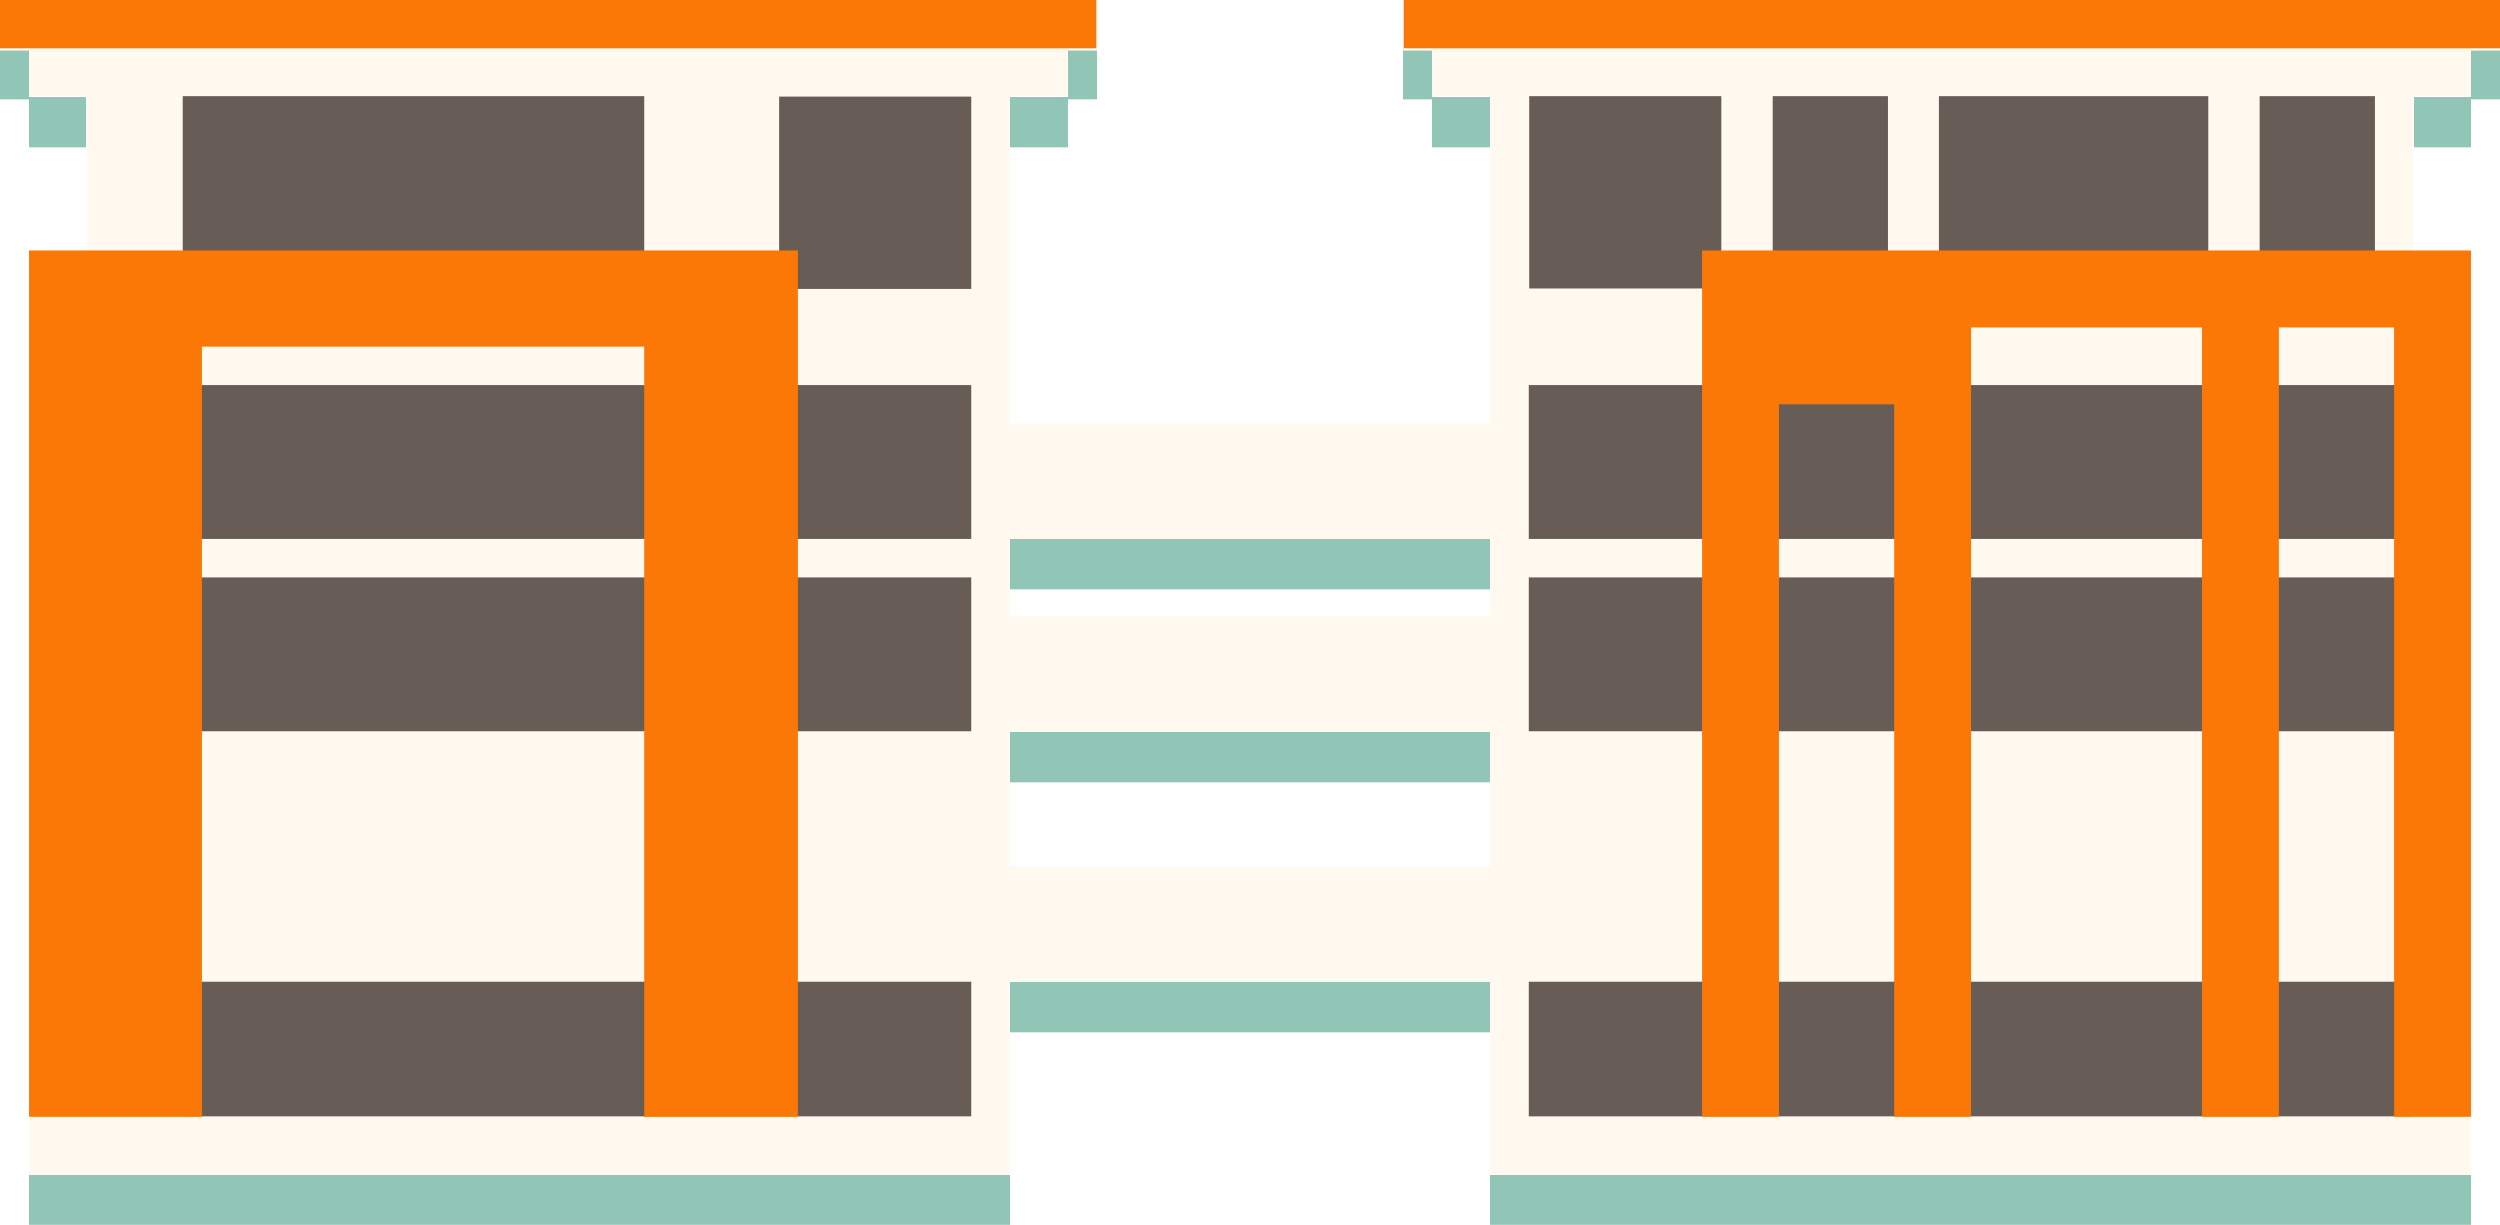
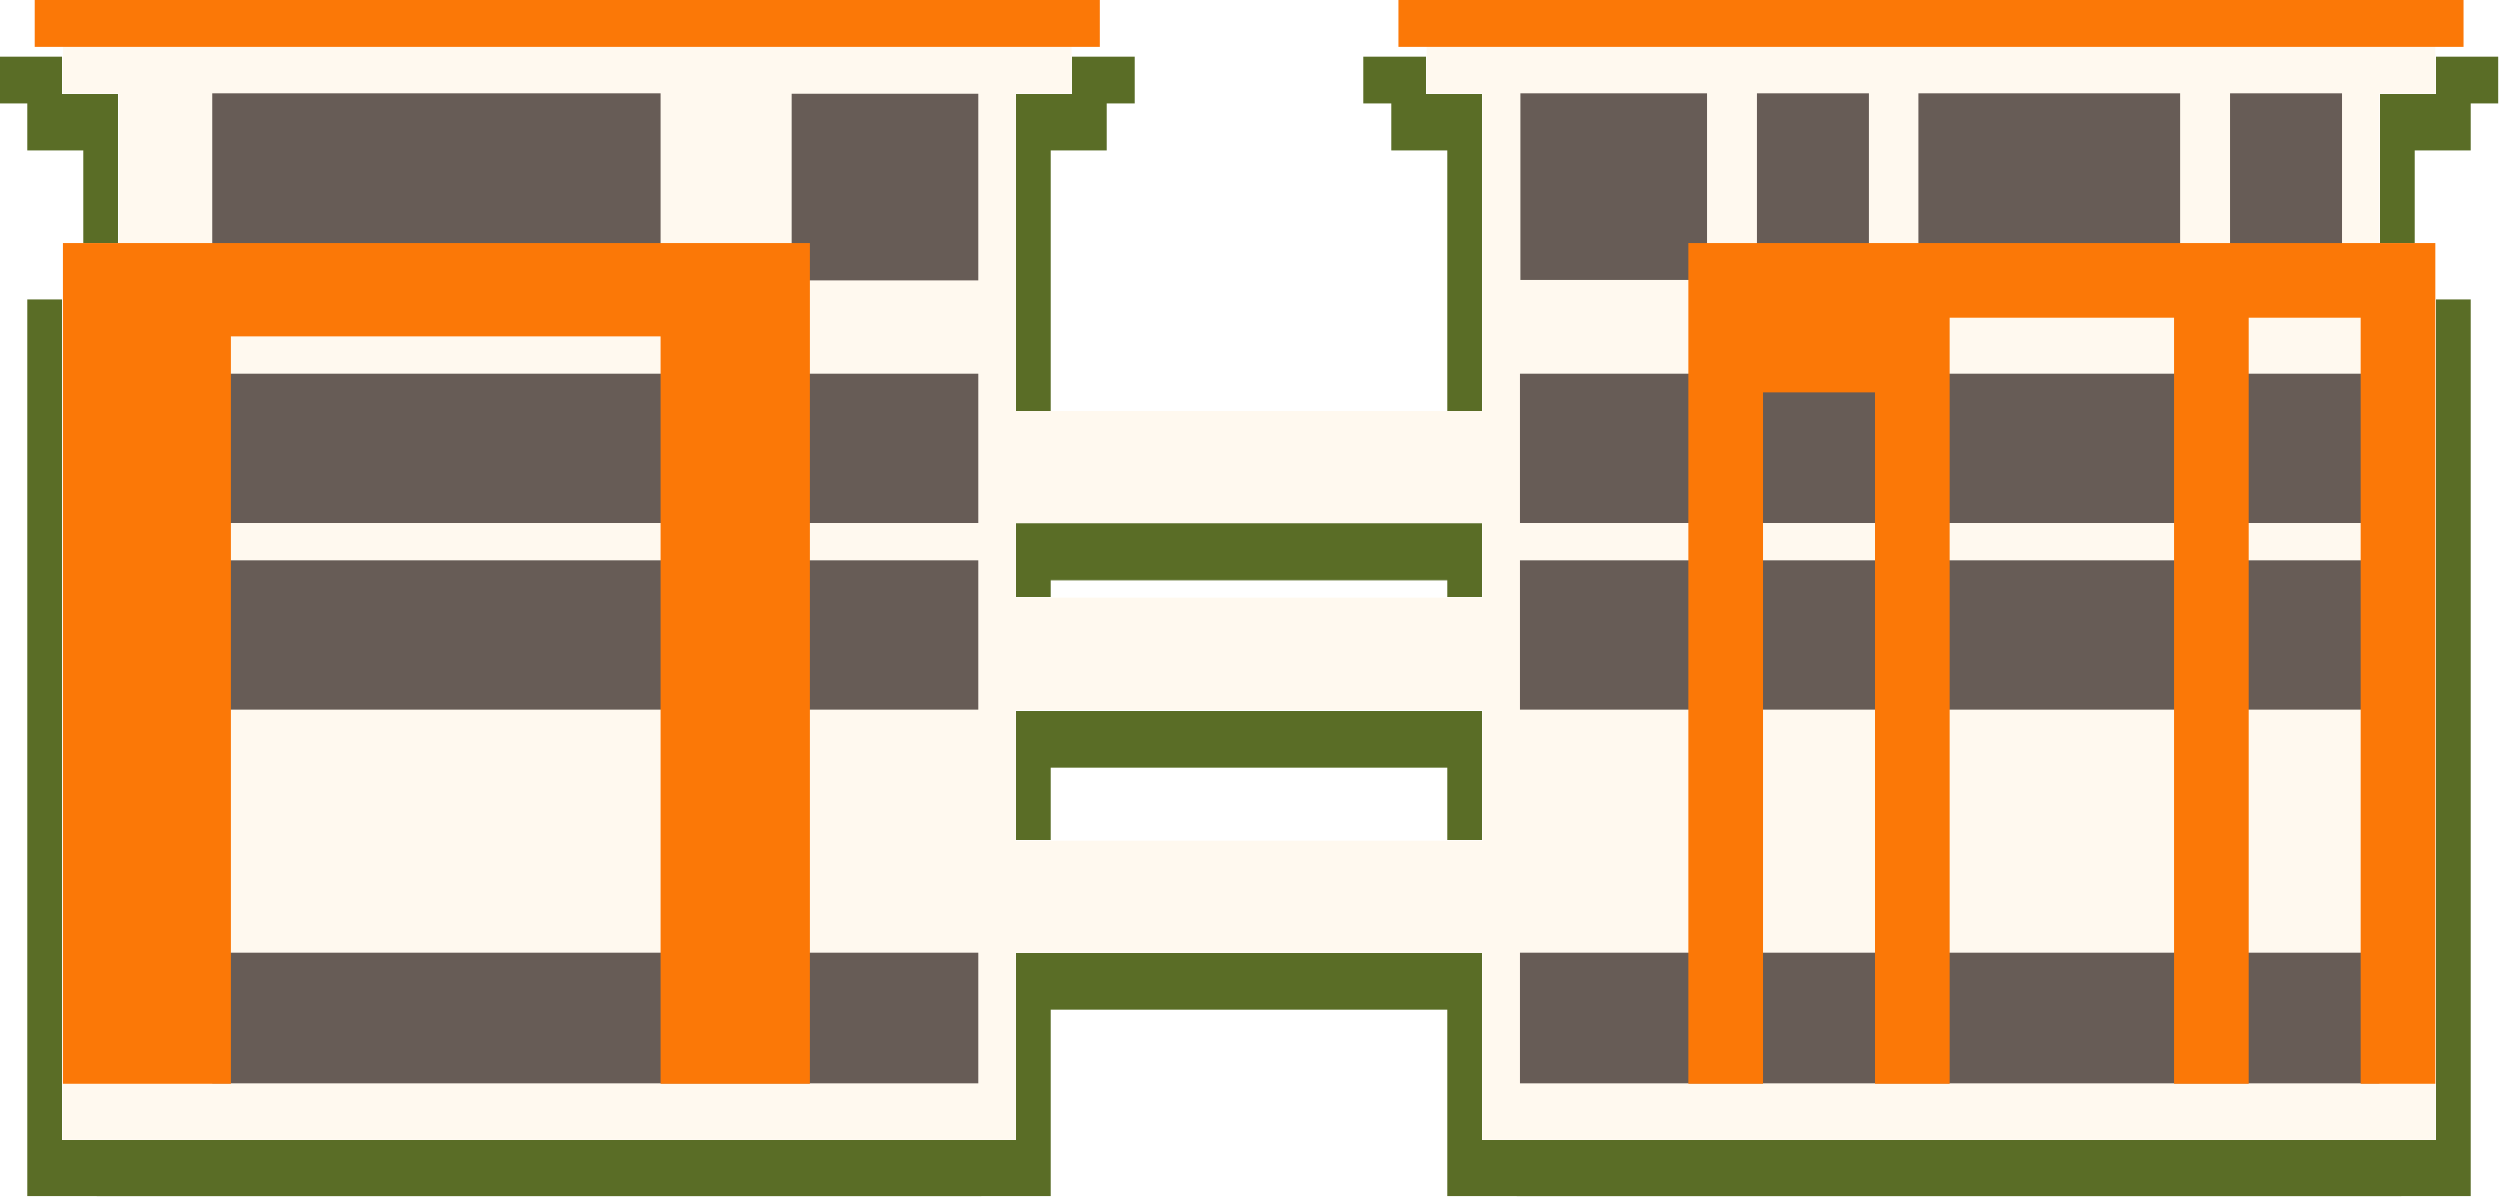
- <svg xmlns="http://www.w3.org/2000/svg" width="298" height="146" viewBox="0 0 298 146" fill="none">
-   <g filter="url(#filter0_d_4752_5120)">
-     <path d="M294.538 11.462V0H287.669H177.649H170.78V11.462H177.649V50.487H120.35V11.462H127.219V0H120.35H10.331H3.461V11.462H10.331V125.072H3.461V140H10.331H120.35V125.072V117.022H177.649V125.072V140H287.669H294.538V125.072H287.669V11.462H294.538ZM120.35 64.242H177.649V73.412H120.35V64.242ZM120.35 103.267V87.22H177.649V103.267H120.35Z" fill="#FFF9EF" />
-     <path d="M115.772 34.44H92.873V11.515H115.772V34.44ZM205.182 11.462H182.284V34.386H205.182V11.462ZM263.227 11.462H231.116V34.386H263.227V11.462ZM283.09 11.462H269.351V34.386H283.09V11.462ZM225.045 11.462H211.306V34.386H225.045V11.462ZM76.791 11.462H21.781V34.386H76.791V11.462ZM115.772 45.902H21.781V64.242H115.772V45.902ZM115.772 68.827H21.781V87.166H115.772V68.827ZM115.772 117.022H21.781V133.069H115.772V117.022ZM287.67 45.902H182.231V64.242H287.67V45.902ZM287.67 68.827H182.231V87.166H287.67V68.827ZM287.67 117.022H182.231V133.069H287.67V117.022Z" fill="#675C56" />
-     <path d="M130.681 5.758H0V0H130.681V5.758ZM298 0H167.319V5.758H298V0ZM202.891 29.855V133.123H212.051V48.195H225.79V133.123H234.949V39.025H262.481V133.123H271.64V39.025H285.379V133.123H294.539V29.855H202.891ZM3.461 29.855V133.123H24.07V41.318H76.79V133.123H95.109V29.855H3.461Z" fill="#FB7807" />
+ <svg xmlns="http://www.w3.org/2000/svg" width="576" height="276" viewBox="0 0 576 276" fill="none">
+   <g filter="url(#filter0_dd_4599_34763)">
+     <path d="M561.1 21.5V0H548.2H341.6H328.7V21.5H341.6V94.7H234V21.5H246.9V0H234H27.4H14.5V21.5H27.4V234.6H14.5V262.6H27.4H234V234.6V219.5H341.6V234.6V262.6H548.2H561.1V234.6H548.2V21.5H561.1ZM234 120.5H341.6V137.7H234V120.5ZM234 193.7V163.6H341.6V193.7H234Z" fill="#FFF9EF" />
+     <path d="M225.4 64.6H182.4V21.6H225.4V64.6ZM393.3 21.5H350.3V64.5H393.3V21.5ZM502.3 21.5H442V64.5H502.3V21.5ZM539.6 21.5H513.8V64.5H539.6V21.5ZM430.6 21.5H404.8V64.5H430.6V21.5ZM152.2 21.5H48.9V64.5H152.2V21.5ZM225.4 86.1H48.9V120.5H225.4V86.1ZM225.4 129.1H48.9V163.5H225.4V129.1ZM225.4 219.5H48.9V249.6H225.4V219.5ZM548.2 86.1H350.2V120.5H548.2V86.1ZM548.2 129.1H350.2V163.5H548.2V129.1ZM548.2 219.5H350.2V249.6H548.2V219.5Z" fill="#675C56" />
+     <path d="M253.4 10.8H8V0H253.4V10.8ZM567.6 0H322.2V10.8H567.6V0ZM389 56V249.7H406.2V90.4H432V249.7H449.2V73.2H500.9V249.7H518.1V73.2H543.9V249.7H561.1V56H389ZM14.5 56V249.7H53.2V77.5H152.2V249.7H186.6V56H14.5Z" fill="#FB7807" />
  </g>
  <defs>
-     <filter id="filter0_d_4752_5120" x="0" y="0" width="298" height="146" filterUnits="userSpaceOnUse" color-interpolation-filters="sRGB">
+     <filter id="filter0_dd_4599_34763" x="0" y="0" width="575.6" height="275.6" filterUnits="userSpaceOnUse" color-interpolation-filters="sRGB">
      <feFlood flood-opacity="0" result="BackgroundImageFix" />
      <feColorMatrix in="SourceAlpha" type="matrix" values="0 0 0 0 0 0 0 0 0 0 0 0 0 0 0 0 0 0 127 0" result="hardAlpha" />
-       <feOffset dy="6" />
+       <feOffset dx="8" dy="13" />
      <feComposite in2="hardAlpha" operator="out" />
-       <feColorMatrix type="matrix" values="0 0 0 0 0.26 0 0 0 0 0.61 0 0 0 0 0.498 0 0 0 0.58 0" />
-       <feBlend mode="normal" in2="BackgroundImageFix" result="effect1_dropShadow_4752_5120" />
-       <feBlend mode="normal" in="SourceGraphic" in2="effect1_dropShadow_4752_5120" result="shape" />
+       <feColorMatrix type="matrix" values="0 0 0 0 0.353 0 0 0 0 0.427 0 0 0 0 0.149 0 0 0 1 0" />
+       <feBlend mode="normal" in2="BackgroundImageFix" result="effect1_dropShadow_4599_34763" />
+       <feColorMatrix in="SourceAlpha" type="matrix" values="0 0 0 0 0 0 0 0 0 0 0 0 0 0 0 0 0 0 127 0" result="hardAlpha" />
+       <feOffset dx="-8" dy="13" />
+       <feComposite in2="hardAlpha" operator="out" />
+       <feColorMatrix type="matrix" values="0 0 0 0 0.353 0 0 0 0 0.427 0 0 0 0 0.149 0 0 0 1 0" />
+       <feBlend mode="normal" in2="effect1_dropShadow_4599_34763" result="effect2_dropShadow_4599_34763" />
+       <feBlend mode="normal" in="SourceGraphic" in2="effect2_dropShadow_4599_34763" result="shape" />
    </filter>
  </defs>
</svg>
